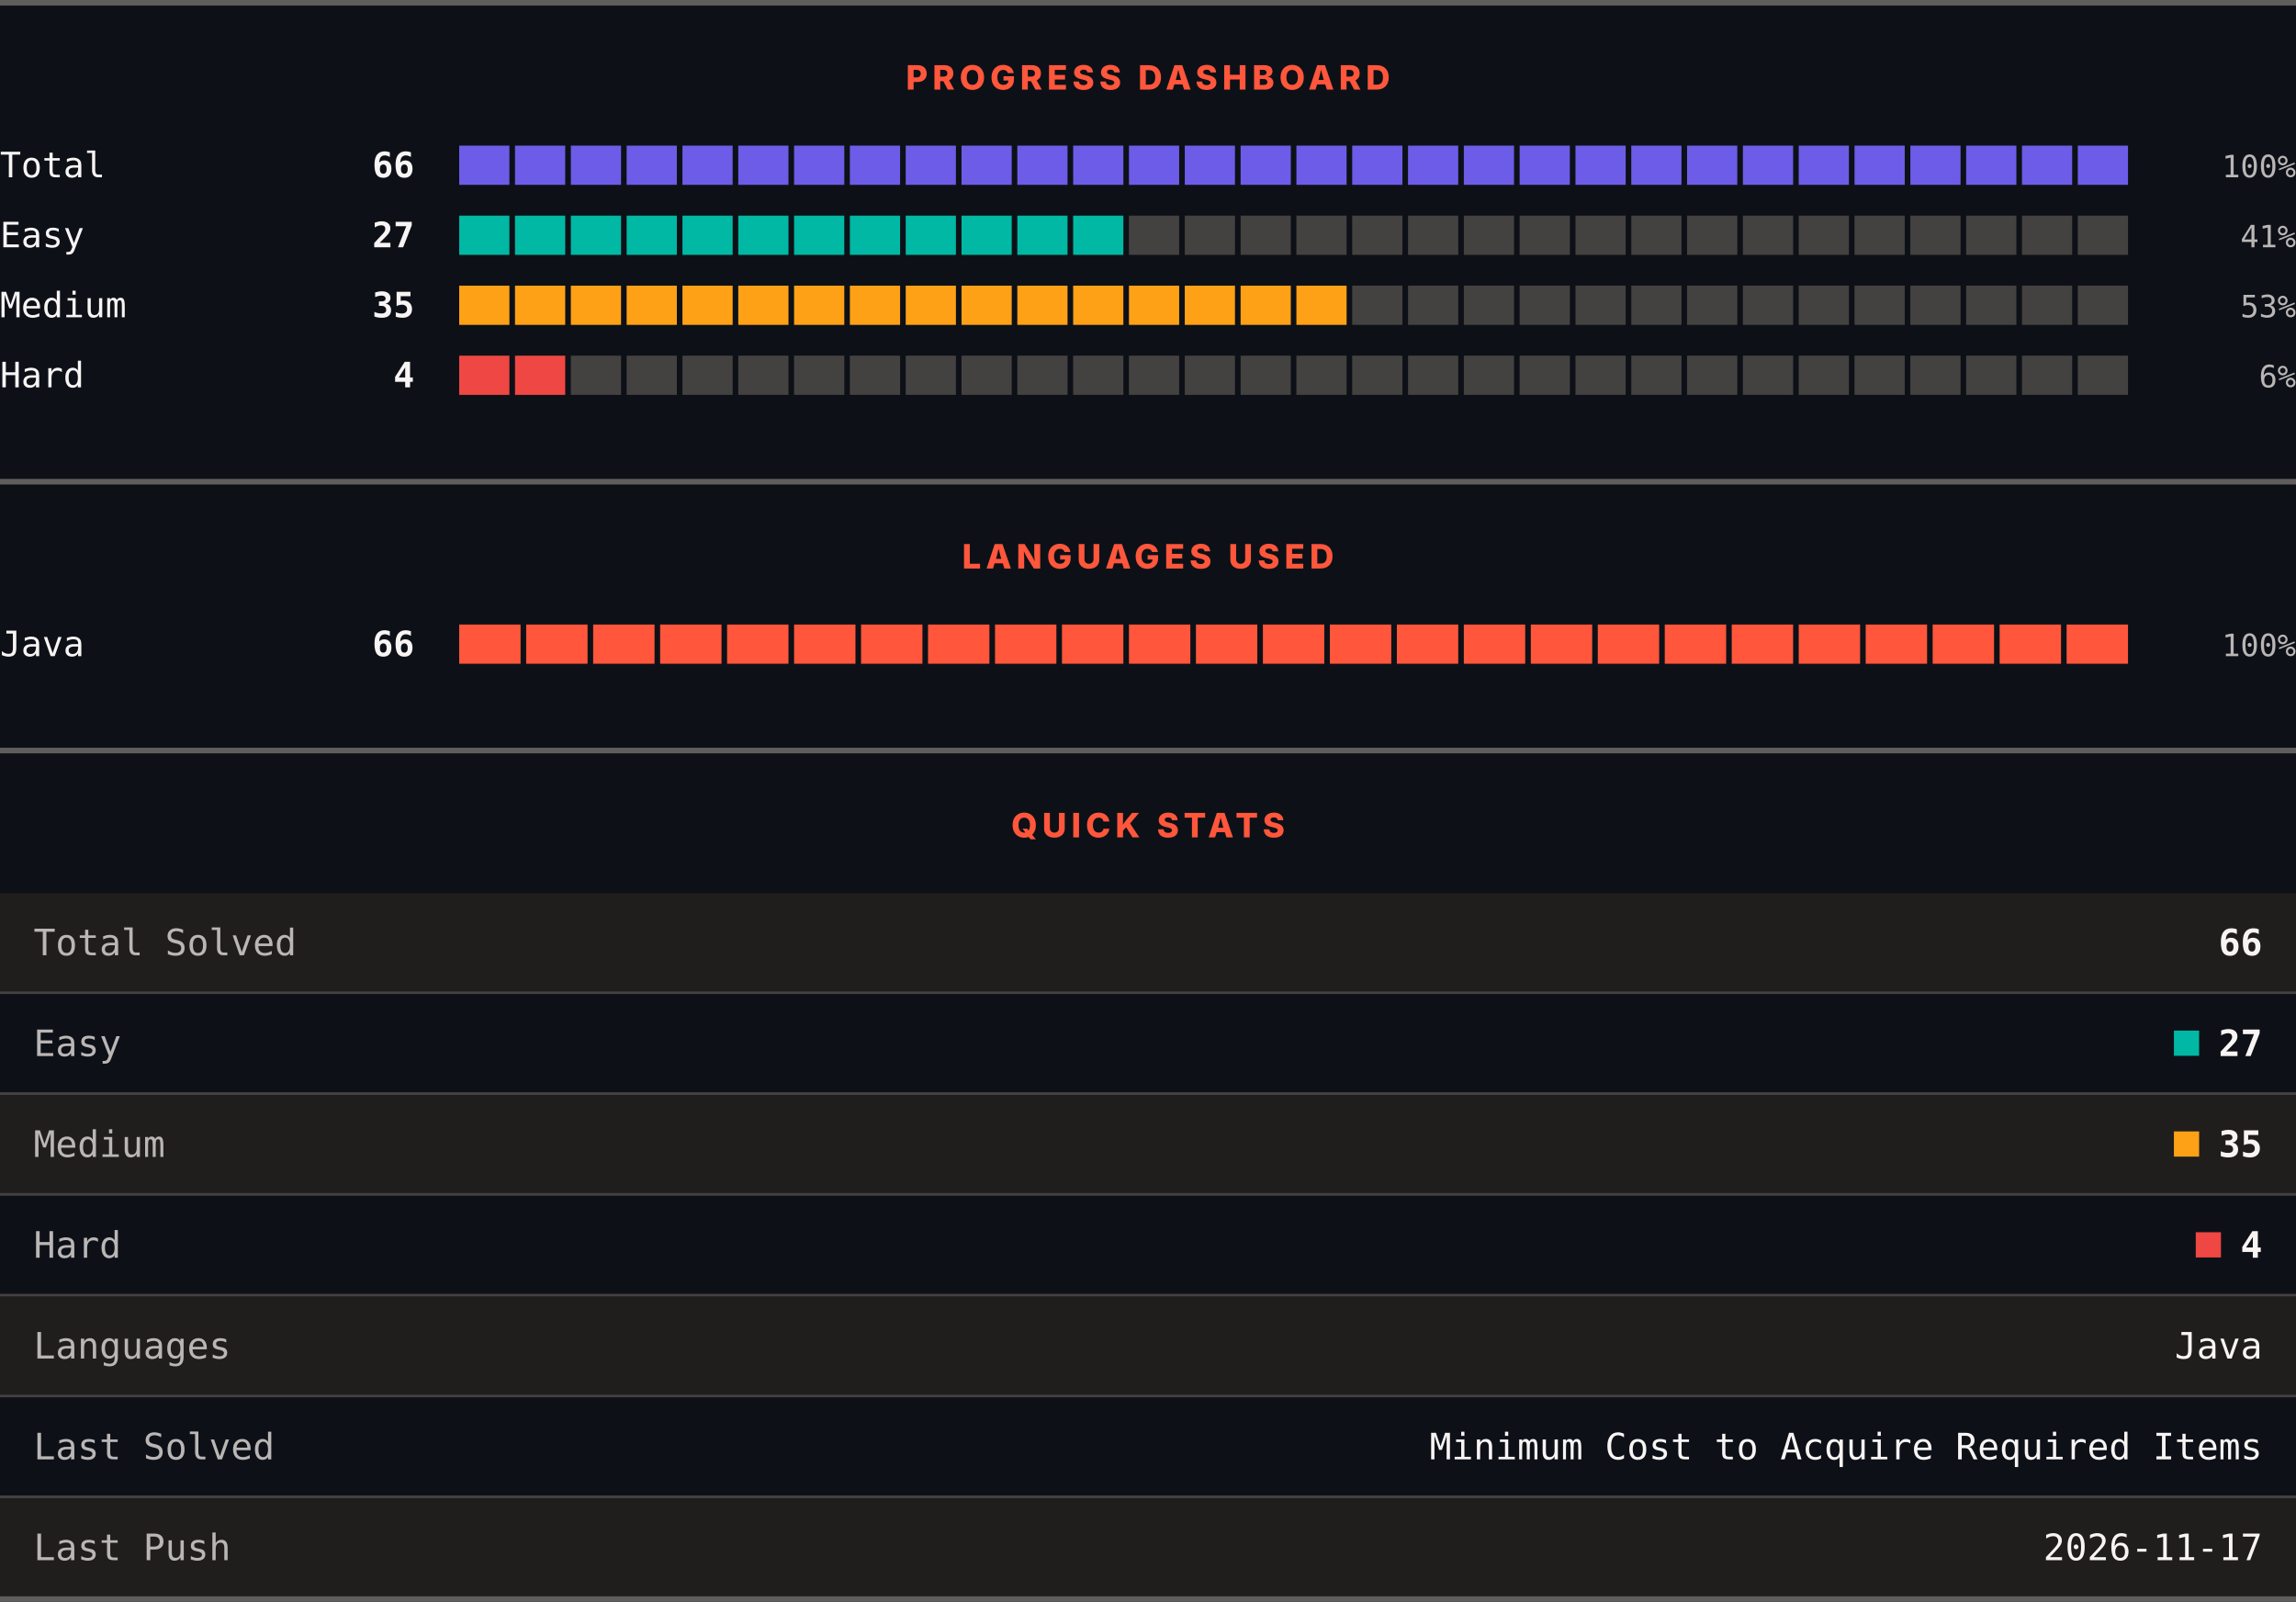
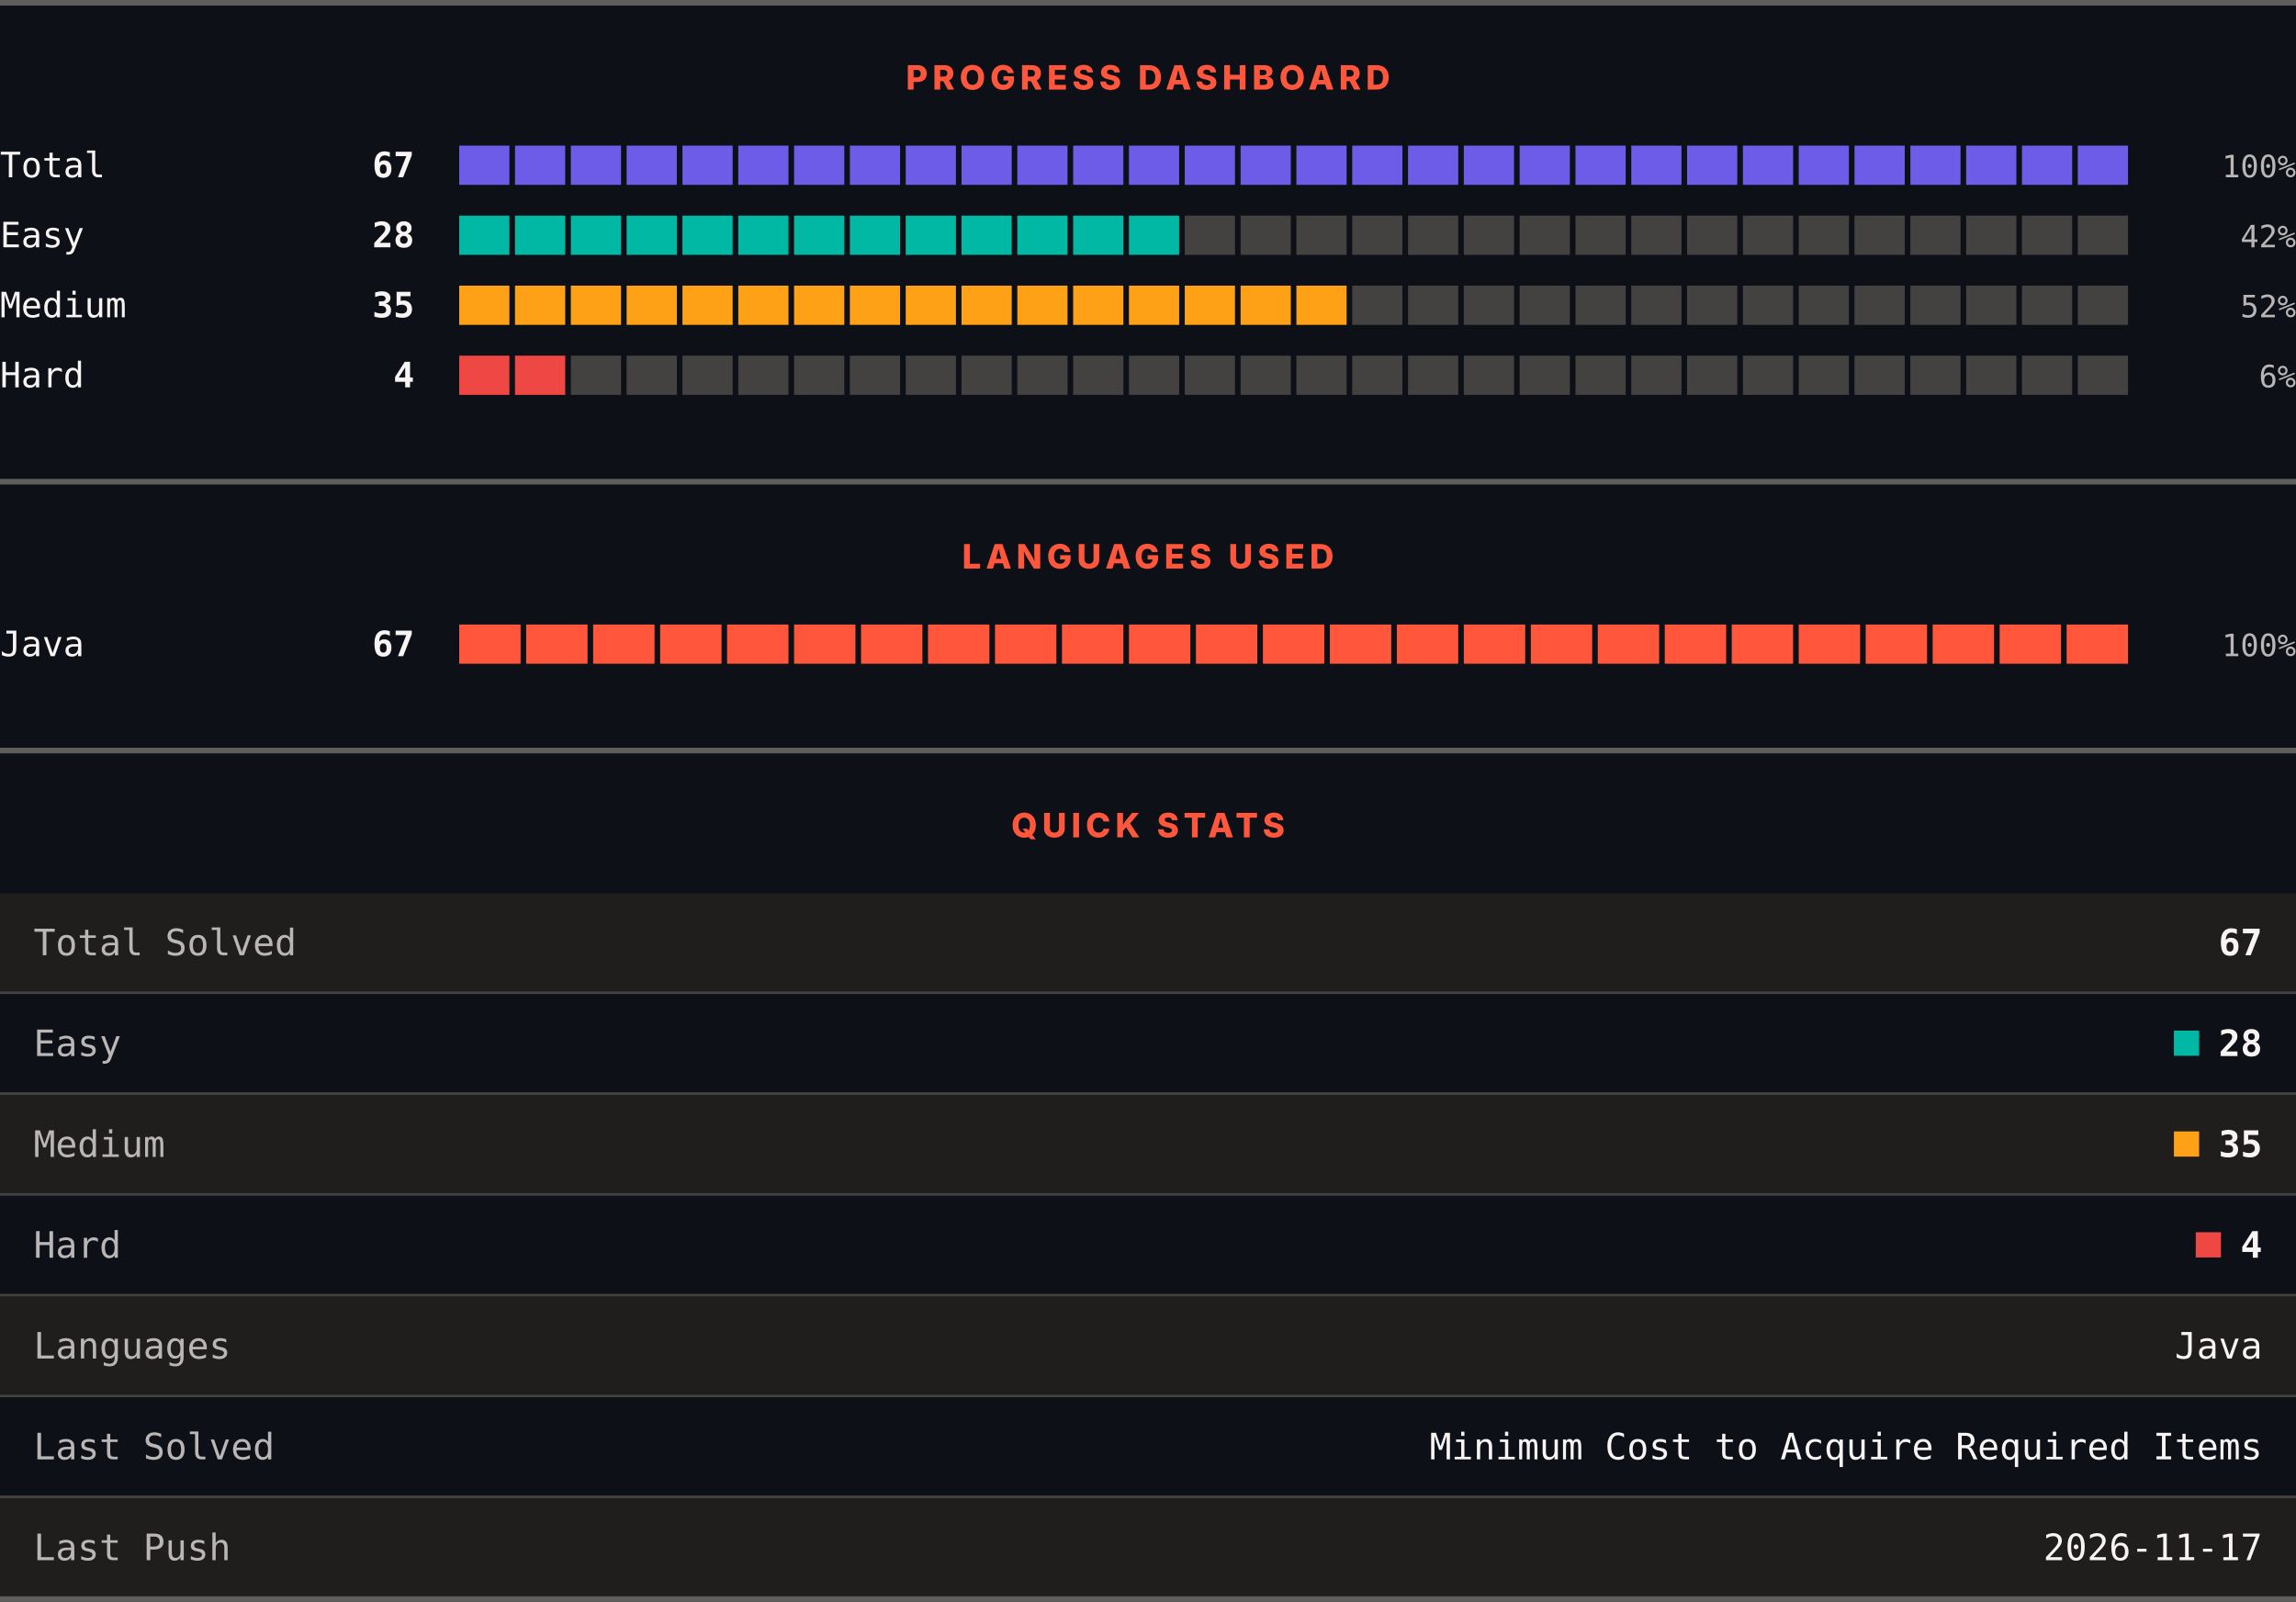
<svg xmlns="http://www.w3.org/2000/svg" width="820" height="572" viewBox="0 0 820 572" role="img" aria-label="LeetCode progress, languages and quick stats">
  <rect width="820" height="572" fill="#0d1117" />
  <rect x="0" y="0" width="820" height="2" fill="#605d5d" />
  <text x="410" y="32" text-anchor="middle" font-family="Archivo, system-ui, -apple-system, Segoe UI, sans-serif" font-size="12" font-weight="800" letter-spacing="1.68" fill="#ff563c">PROGRESS DASHBOARD</text>
  <text x="0" y="63.3" font-family="ui-monospace, SFMono-Regular, Menlo, Consolas, monospace" font-size="12.5" fill="#f8f4f4">Total</text>
-   <text x="148" y="63.3" text-anchor="end" font-family="ui-monospace, SFMono-Regular, Menlo, Consolas, monospace" font-size="12.5" font-weight="700" fill="#f8f4f4">66</text>
+   <text x="148" y="63.3" text-anchor="end" font-family="ui-monospace, SFMono-Regular, Menlo, Consolas, monospace" font-size="12.5" font-weight="700" fill="#f8f4f4">67</text>
  <rect x="164.00" y="52" width="17.93" height="14" fill="#6c5ce7" />
  <rect x="183.93" y="52" width="17.93" height="14" fill="#6c5ce7" />
  <rect x="203.87" y="52" width="17.93" height="14" fill="#6c5ce7" />
  <rect x="223.80" y="52" width="17.93" height="14" fill="#6c5ce7" />
  <rect x="243.73" y="52" width="17.93" height="14" fill="#6c5ce7" />
  <rect x="263.67" y="52" width="17.93" height="14" fill="#6c5ce7" />
  <rect x="283.60" y="52" width="17.93" height="14" fill="#6c5ce7" />
  <rect x="303.53" y="52" width="17.93" height="14" fill="#6c5ce7" />
  <rect x="323.47" y="52" width="17.93" height="14" fill="#6c5ce7" />
  <rect x="343.40" y="52" width="17.93" height="14" fill="#6c5ce7" />
  <rect x="363.33" y="52" width="17.93" height="14" fill="#6c5ce7" />
  <rect x="383.27" y="52" width="17.93" height="14" fill="#6c5ce7" />
  <rect x="403.20" y="52" width="17.93" height="14" fill="#6c5ce7" />
  <rect x="423.13" y="52" width="17.93" height="14" fill="#6c5ce7" />
  <rect x="443.07" y="52" width="17.93" height="14" fill="#6c5ce7" />
  <rect x="463.00" y="52" width="17.93" height="14" fill="#6c5ce7" />
  <rect x="482.93" y="52" width="17.93" height="14" fill="#6c5ce7" />
  <rect x="502.87" y="52" width="17.93" height="14" fill="#6c5ce7" />
  <rect x="522.80" y="52" width="17.93" height="14" fill="#6c5ce7" />
  <rect x="542.73" y="52" width="17.93" height="14" fill="#6c5ce7" />
  <rect x="562.67" y="52" width="17.93" height="14" fill="#6c5ce7" />
  <rect x="582.60" y="52" width="17.93" height="14" fill="#6c5ce7" />
  <rect x="602.53" y="52" width="17.93" height="14" fill="#6c5ce7" />
  <rect x="622.47" y="52" width="17.93" height="14" fill="#6c5ce7" />
  <rect x="642.40" y="52" width="17.93" height="14" fill="#6c5ce7" />
  <rect x="662.33" y="52" width="17.93" height="14" fill="#6c5ce7" />
  <rect x="682.27" y="52" width="17.93" height="14" fill="#6c5ce7" />
  <rect x="702.20" y="52" width="17.93" height="14" fill="#6c5ce7" />
  <rect x="722.13" y="52" width="17.93" height="14" fill="#6c5ce7" />
  <rect x="742.07" y="52" width="17.93" height="14" fill="#6c5ce7" />
  <text x="820" y="63.3" text-anchor="end" font-family="ui-monospace, SFMono-Regular, Menlo, Consolas, monospace" font-size="11" fill="#bab6b6">100%</text>
  <text x="0" y="88.3" font-family="ui-monospace, SFMono-Regular, Menlo, Consolas, monospace" font-size="12.5" fill="#f8f4f4">Easy</text>
-   <text x="148" y="88.3" text-anchor="end" font-family="ui-monospace, SFMono-Regular, Menlo, Consolas, monospace" font-size="12.5" font-weight="700" fill="#f8f4f4">27</text>
+   <text x="148" y="88.3" text-anchor="end" font-family="ui-monospace, SFMono-Regular, Menlo, Consolas, monospace" font-size="12.5" font-weight="700" fill="#f8f4f4">28</text>
  <rect x="164.00" y="77" width="17.93" height="14" fill="#00b8a3" />
  <rect x="183.93" y="77" width="17.93" height="14" fill="#00b8a3" />
  <rect x="203.87" y="77" width="17.93" height="14" fill="#00b8a3" />
  <rect x="223.80" y="77" width="17.93" height="14" fill="#00b8a3" />
  <rect x="243.73" y="77" width="17.93" height="14" fill="#00b8a3" />
  <rect x="263.67" y="77" width="17.93" height="14" fill="#00b8a3" />
  <rect x="283.60" y="77" width="17.93" height="14" fill="#00b8a3" />
  <rect x="303.53" y="77" width="17.93" height="14" fill="#00b8a3" />
  <rect x="323.47" y="77" width="17.93" height="14" fill="#00b8a3" />
  <rect x="343.40" y="77" width="17.93" height="14" fill="#00b8a3" />
  <rect x="363.33" y="77" width="17.93" height="14" fill="#00b8a3" />
  <rect x="383.27" y="77" width="17.93" height="14" fill="#00b8a3" />
-   <rect x="403.20" y="77" width="17.93" height="14" fill="#444141" />
+   <rect x="403.20" y="77" width="17.93" height="14" fill="#00b8a3" />
  <rect x="423.13" y="77" width="17.93" height="14" fill="#444141" />
  <rect x="443.07" y="77" width="17.93" height="14" fill="#444141" />
  <rect x="463.00" y="77" width="17.93" height="14" fill="#444141" />
  <rect x="482.93" y="77" width="17.93" height="14" fill="#444141" />
  <rect x="502.87" y="77" width="17.93" height="14" fill="#444141" />
  <rect x="522.80" y="77" width="17.93" height="14" fill="#444141" />
  <rect x="542.73" y="77" width="17.93" height="14" fill="#444141" />
  <rect x="562.67" y="77" width="17.93" height="14" fill="#444141" />
  <rect x="582.60" y="77" width="17.93" height="14" fill="#444141" />
  <rect x="602.53" y="77" width="17.93" height="14" fill="#444141" />
  <rect x="622.47" y="77" width="17.93" height="14" fill="#444141" />
  <rect x="642.40" y="77" width="17.93" height="14" fill="#444141" />
  <rect x="662.33" y="77" width="17.93" height="14" fill="#444141" />
  <rect x="682.27" y="77" width="17.93" height="14" fill="#444141" />
  <rect x="702.20" y="77" width="17.93" height="14" fill="#444141" />
  <rect x="722.13" y="77" width="17.93" height="14" fill="#444141" />
  <rect x="742.07" y="77" width="17.93" height="14" fill="#444141" />
-   <text x="820" y="88.3" text-anchor="end" font-family="ui-monospace, SFMono-Regular, Menlo, Consolas, monospace" font-size="11" fill="#bab6b6">41%</text>
+   <text x="820" y="88.3" text-anchor="end" font-family="ui-monospace, SFMono-Regular, Menlo, Consolas, monospace" font-size="11" fill="#bab6b6">42%</text>
  <text x="0" y="113.3" font-family="ui-monospace, SFMono-Regular, Menlo, Consolas, monospace" font-size="12.5" fill="#f8f4f4">Medium</text>
  <text x="148" y="113.3" text-anchor="end" font-family="ui-monospace, SFMono-Regular, Menlo, Consolas, monospace" font-size="12.5" font-weight="700" fill="#f8f4f4">35</text>
  <rect x="164.00" y="102" width="17.93" height="14" fill="#ffa116" />
  <rect x="183.93" y="102" width="17.93" height="14" fill="#ffa116" />
  <rect x="203.87" y="102" width="17.93" height="14" fill="#ffa116" />
  <rect x="223.80" y="102" width="17.93" height="14" fill="#ffa116" />
  <rect x="243.73" y="102" width="17.93" height="14" fill="#ffa116" />
  <rect x="263.67" y="102" width="17.93" height="14" fill="#ffa116" />
  <rect x="283.60" y="102" width="17.93" height="14" fill="#ffa116" />
  <rect x="303.53" y="102" width="17.93" height="14" fill="#ffa116" />
  <rect x="323.47" y="102" width="17.93" height="14" fill="#ffa116" />
  <rect x="343.40" y="102" width="17.93" height="14" fill="#ffa116" />
  <rect x="363.33" y="102" width="17.93" height="14" fill="#ffa116" />
  <rect x="383.27" y="102" width="17.93" height="14" fill="#ffa116" />
  <rect x="403.20" y="102" width="17.93" height="14" fill="#ffa116" />
  <rect x="423.13" y="102" width="17.93" height="14" fill="#ffa116" />
  <rect x="443.07" y="102" width="17.93" height="14" fill="#ffa116" />
  <rect x="463.00" y="102" width="17.93" height="14" fill="#ffa116" />
  <rect x="482.93" y="102" width="17.93" height="14" fill="#444141" />
  <rect x="502.87" y="102" width="17.93" height="14" fill="#444141" />
  <rect x="522.80" y="102" width="17.93" height="14" fill="#444141" />
  <rect x="542.73" y="102" width="17.93" height="14" fill="#444141" />
  <rect x="562.67" y="102" width="17.93" height="14" fill="#444141" />
  <rect x="582.60" y="102" width="17.93" height="14" fill="#444141" />
  <rect x="602.53" y="102" width="17.93" height="14" fill="#444141" />
  <rect x="622.47" y="102" width="17.93" height="14" fill="#444141" />
  <rect x="642.40" y="102" width="17.93" height="14" fill="#444141" />
  <rect x="662.33" y="102" width="17.93" height="14" fill="#444141" />
  <rect x="682.27" y="102" width="17.93" height="14" fill="#444141" />
  <rect x="702.20" y="102" width="17.93" height="14" fill="#444141" />
  <rect x="722.13" y="102" width="17.93" height="14" fill="#444141" />
  <rect x="742.07" y="102" width="17.93" height="14" fill="#444141" />
-   <text x="820" y="113.3" text-anchor="end" font-family="ui-monospace, SFMono-Regular, Menlo, Consolas, monospace" font-size="11" fill="#bab6b6">53%</text>
+   <text x="820" y="113.3" text-anchor="end" font-family="ui-monospace, SFMono-Regular, Menlo, Consolas, monospace" font-size="11" fill="#bab6b6">52%</text>
  <text x="0" y="138.3" font-family="ui-monospace, SFMono-Regular, Menlo, Consolas, monospace" font-size="12.5" fill="#f8f4f4">Hard</text>
  <text x="148" y="138.3" text-anchor="end" font-family="ui-monospace, SFMono-Regular, Menlo, Consolas, monospace" font-size="12.5" font-weight="700" fill="#f8f4f4">4</text>
  <rect x="164.00" y="127" width="17.93" height="14" fill="#ef4743" />
  <rect x="183.93" y="127" width="17.93" height="14" fill="#ef4743" />
  <rect x="203.87" y="127" width="17.93" height="14" fill="#444141" />
  <rect x="223.80" y="127" width="17.93" height="14" fill="#444141" />
  <rect x="243.73" y="127" width="17.93" height="14" fill="#444141" />
  <rect x="263.67" y="127" width="17.93" height="14" fill="#444141" />
  <rect x="283.60" y="127" width="17.93" height="14" fill="#444141" />
  <rect x="303.53" y="127" width="17.93" height="14" fill="#444141" />
  <rect x="323.47" y="127" width="17.93" height="14" fill="#444141" />
  <rect x="343.40" y="127" width="17.93" height="14" fill="#444141" />
  <rect x="363.33" y="127" width="17.93" height="14" fill="#444141" />
  <rect x="383.27" y="127" width="17.93" height="14" fill="#444141" />
  <rect x="403.20" y="127" width="17.93" height="14" fill="#444141" />
  <rect x="423.13" y="127" width="17.93" height="14" fill="#444141" />
  <rect x="443.07" y="127" width="17.93" height="14" fill="#444141" />
  <rect x="463.00" y="127" width="17.93" height="14" fill="#444141" />
  <rect x="482.93" y="127" width="17.93" height="14" fill="#444141" />
  <rect x="502.87" y="127" width="17.93" height="14" fill="#444141" />
  <rect x="522.80" y="127" width="17.93" height="14" fill="#444141" />
  <rect x="542.73" y="127" width="17.93" height="14" fill="#444141" />
  <rect x="562.67" y="127" width="17.93" height="14" fill="#444141" />
  <rect x="582.60" y="127" width="17.93" height="14" fill="#444141" />
  <rect x="602.53" y="127" width="17.93" height="14" fill="#444141" />
  <rect x="622.47" y="127" width="17.93" height="14" fill="#444141" />
  <rect x="642.40" y="127" width="17.93" height="14" fill="#444141" />
  <rect x="662.33" y="127" width="17.93" height="14" fill="#444141" />
  <rect x="682.27" y="127" width="17.93" height="14" fill="#444141" />
  <rect x="702.20" y="127" width="17.93" height="14" fill="#444141" />
  <rect x="722.13" y="127" width="17.93" height="14" fill="#444141" />
  <rect x="742.07" y="127" width="17.93" height="14" fill="#444141" />
  <text x="820" y="138.3" text-anchor="end" font-family="ui-monospace, SFMono-Regular, Menlo, Consolas, monospace" font-size="11" fill="#bab6b6">6%</text>
  <rect x="0" y="171" width="820" height="2" fill="#605d5d" />
  <text x="410" y="203" text-anchor="middle" font-family="Archivo, system-ui, -apple-system, Segoe UI, sans-serif" font-size="12" font-weight="800" letter-spacing="1.68" fill="#ff563c">LANGUAGES USED</text>
  <text x="0" y="234.3" font-family="ui-monospace, SFMono-Regular, Menlo, Consolas, monospace" font-size="12.5" fill="#f8f4f4">Java</text>
-   <text x="148" y="234.3" text-anchor="end" font-family="ui-monospace, SFMono-Regular, Menlo, Consolas, monospace" font-size="12.5" font-weight="700" fill="#f8f4f4">66</text>
+   <text x="148" y="234.3" text-anchor="end" font-family="ui-monospace, SFMono-Regular, Menlo, Consolas, monospace" font-size="12.5" font-weight="700" fill="#f8f4f4">67</text>
  <rect x="164.00" y="223" width="21.92" height="14" fill="#ff563c" />
  <rect x="187.92" y="223" width="21.92" height="14" fill="#ff563c" />
  <rect x="211.84" y="223" width="21.92" height="14" fill="#ff563c" />
  <rect x="235.76" y="223" width="21.92" height="14" fill="#ff563c" />
  <rect x="259.68" y="223" width="21.92" height="14" fill="#ff563c" />
  <rect x="283.60" y="223" width="21.92" height="14" fill="#ff563c" />
  <rect x="307.52" y="223" width="21.92" height="14" fill="#ff563c" />
  <rect x="331.44" y="223" width="21.92" height="14" fill="#ff563c" />
  <rect x="355.36" y="223" width="21.92" height="14" fill="#ff563c" />
  <rect x="379.28" y="223" width="21.92" height="14" fill="#ff563c" />
  <rect x="403.20" y="223" width="21.92" height="14" fill="#ff563c" />
  <rect x="427.12" y="223" width="21.92" height="14" fill="#ff563c" />
  <rect x="451.04" y="223" width="21.92" height="14" fill="#ff563c" />
  <rect x="474.96" y="223" width="21.92" height="14" fill="#ff563c" />
  <rect x="498.88" y="223" width="21.92" height="14" fill="#ff563c" />
  <rect x="522.80" y="223" width="21.92" height="14" fill="#ff563c" />
  <rect x="546.72" y="223" width="21.92" height="14" fill="#ff563c" />
  <rect x="570.64" y="223" width="21.92" height="14" fill="#ff563c" />
  <rect x="594.56" y="223" width="21.92" height="14" fill="#ff563c" />
  <rect x="618.48" y="223" width="21.92" height="14" fill="#ff563c" />
  <rect x="642.40" y="223" width="21.92" height="14" fill="#ff563c" />
  <rect x="666.32" y="223" width="21.92" height="14" fill="#ff563c" />
  <rect x="690.24" y="223" width="21.92" height="14" fill="#ff563c" />
  <rect x="714.16" y="223" width="21.92" height="14" fill="#ff563c" />
  <rect x="738.08" y="223" width="21.92" height="14" fill="#ff563c" />
  <text x="820" y="234.3" text-anchor="end" font-family="ui-monospace, SFMono-Regular, Menlo, Consolas, monospace" font-size="11" fill="#bab6b6">100%</text>
  <rect x="0" y="267" width="820" height="2" fill="#605d5d" />
  <text x="410" y="299" text-anchor="middle" font-family="Archivo, system-ui, -apple-system, Segoe UI, sans-serif" font-size="12" font-weight="800" letter-spacing="1.68" fill="#ff563c">QUICK STATS</text>
  <rect x="0" y="319" width="820" height="35" fill="#201e1d" />
  <text x="12" y="341.1" font-family="ui-monospace, SFMono-Regular, Menlo, Consolas, monospace" font-size="13" fill="#bab6b6">Total Solved</text>
-   <text x="808" y="341.1" text-anchor="end" font-family="ui-monospace, SFMono-Regular, Menlo, Consolas, monospace" font-size="13" font-weight="700" fill="#f8f4f4">66</text>
+   <text x="808" y="341.1" text-anchor="end" font-family="ui-monospace, SFMono-Regular, Menlo, Consolas, monospace" font-size="13" font-weight="700" fill="#f8f4f4">67</text>
  <rect x="0" y="354" width="820" height="1" fill="#444141" />
  <rect x="0" y="355" width="820" height="35" fill="#0d1117" />
  <text x="12" y="377.1" font-family="ui-monospace, SFMono-Regular, Menlo, Consolas, monospace" font-size="13" fill="#bab6b6">Easy</text>
  <rect x="776.4" y="368" width="9" height="9" fill="#00b8a3" />
-   <text x="808" y="377.1" text-anchor="end" font-family="ui-monospace, SFMono-Regular, Menlo, Consolas, monospace" font-size="13" font-weight="700" fill="#f8f4f4">27</text>
+   <text x="808" y="377.1" text-anchor="end" font-family="ui-monospace, SFMono-Regular, Menlo, Consolas, monospace" font-size="13" font-weight="700" fill="#f8f4f4">28</text>
  <rect x="0" y="390" width="820" height="1" fill="#444141" />
  <rect x="0" y="391" width="820" height="35" fill="#201e1d" />
  <text x="12" y="413.1" font-family="ui-monospace, SFMono-Regular, Menlo, Consolas, monospace" font-size="13" fill="#bab6b6">Medium</text>
  <rect x="776.4" y="404" width="9" height="9" fill="#ffa116" />
  <text x="808" y="413.1" text-anchor="end" font-family="ui-monospace, SFMono-Regular, Menlo, Consolas, monospace" font-size="13" font-weight="700" fill="#f8f4f4">35</text>
  <rect x="0" y="426" width="820" height="1" fill="#444141" />
  <rect x="0" y="427" width="820" height="35" fill="#0d1117" />
  <text x="12" y="449.1" font-family="ui-monospace, SFMono-Regular, Menlo, Consolas, monospace" font-size="13" fill="#bab6b6">Hard</text>
  <rect x="784.2" y="440" width="9" height="9" fill="#ef4743" />
  <text x="808" y="449.1" text-anchor="end" font-family="ui-monospace, SFMono-Regular, Menlo, Consolas, monospace" font-size="13" font-weight="700" fill="#f8f4f4">4</text>
  <rect x="0" y="462" width="820" height="1" fill="#444141" />
  <rect x="0" y="463" width="820" height="35" fill="#201e1d" />
  <text x="12" y="485.1" font-family="ui-monospace, SFMono-Regular, Menlo, Consolas, monospace" font-size="13" fill="#bab6b6">Languages</text>
  <text x="808" y="485.1" text-anchor="end" font-family="ui-monospace, SFMono-Regular, Menlo, Consolas, monospace" font-size="13" fill="#f8f4f4">Java</text>
  <rect x="0" y="498" width="820" height="1" fill="#444141" />
  <rect x="0" y="499" width="820" height="35" fill="#0d1117" />
  <text x="12" y="521.1" font-family="ui-monospace, SFMono-Regular, Menlo, Consolas, monospace" font-size="13" fill="#bab6b6">Last Solved</text>
  <text x="808" y="521.1" text-anchor="end" font-family="ui-monospace, SFMono-Regular, Menlo, Consolas, monospace" font-size="13" fill="#f8f4f4">Minimum Cost to Acquire Required Items</text>
  <rect x="0" y="534" width="820" height="1" fill="#444141" />
  <rect x="0" y="535" width="820" height="35" fill="#201e1d" />
  <text x="12" y="557.1" font-family="ui-monospace, SFMono-Regular, Menlo, Consolas, monospace" font-size="13" fill="#bab6b6">Last Push</text>
  <text x="808" y="557.1" text-anchor="end" font-family="ui-monospace, SFMono-Regular, Menlo, Consolas, monospace" font-size="13" fill="#f8f4f4">2026-11-17</text>
  <rect x="0" y="570" width="820" height="2" fill="#605d5d" />
</svg>
